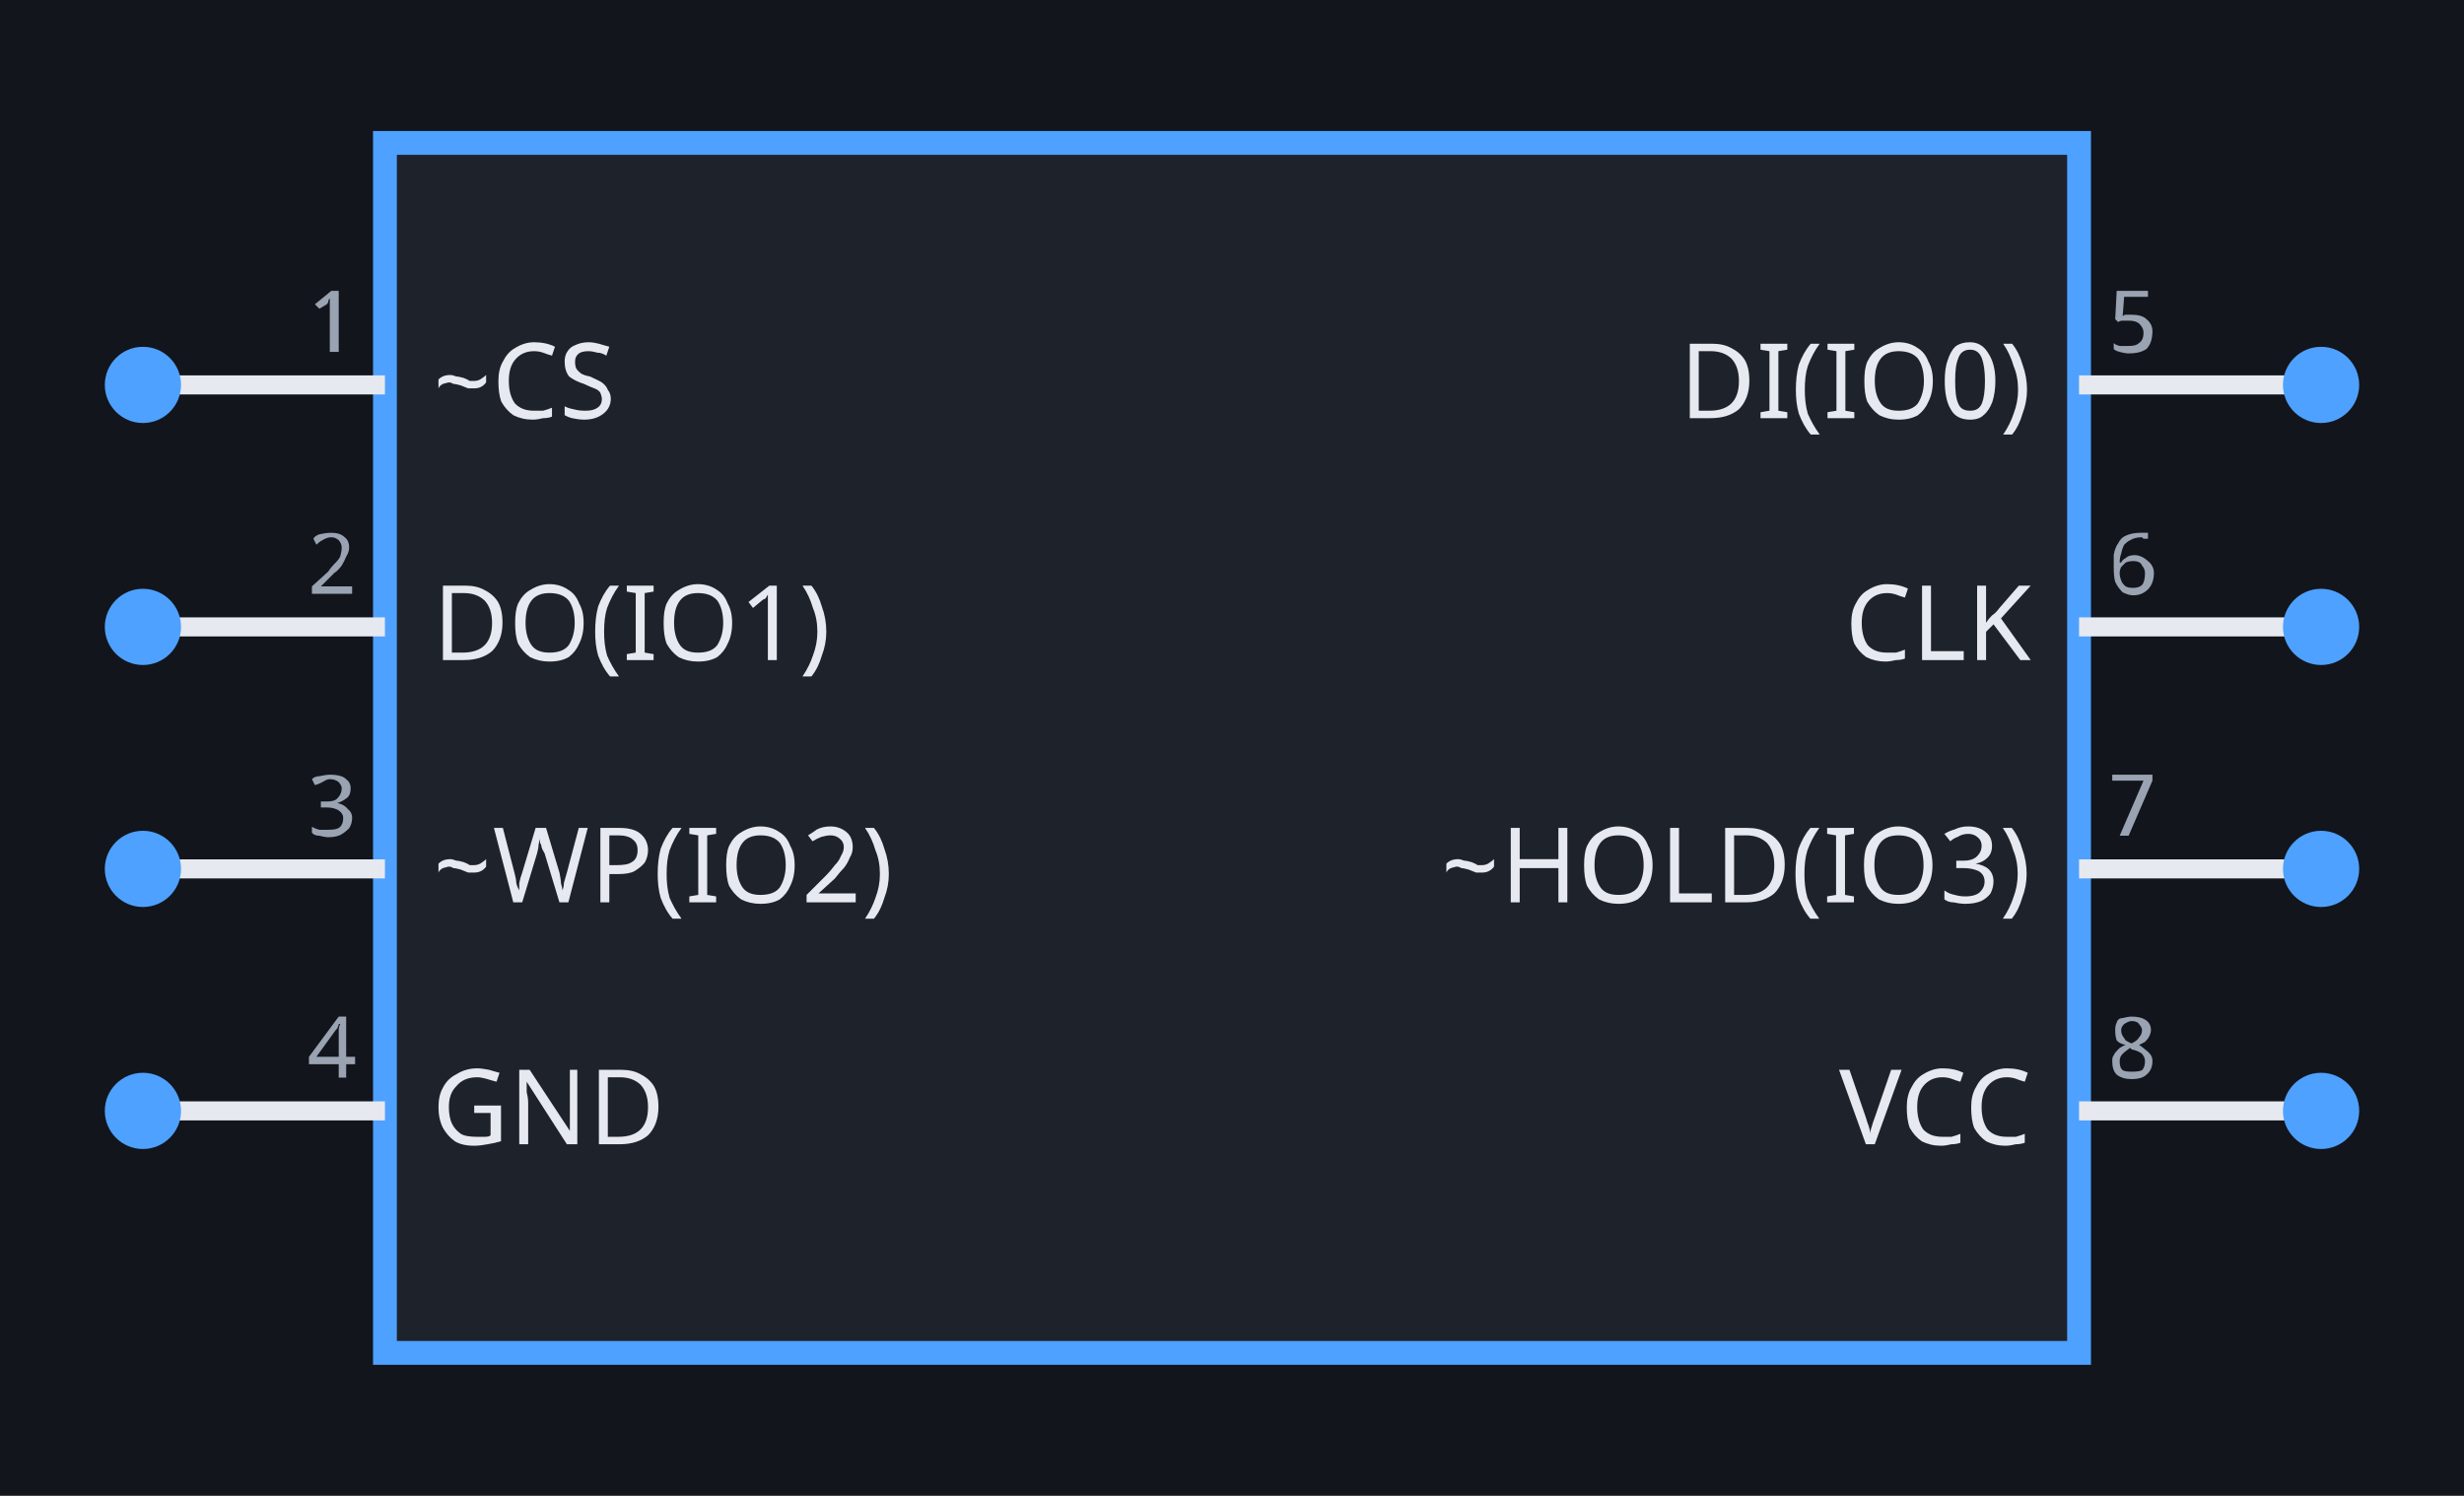
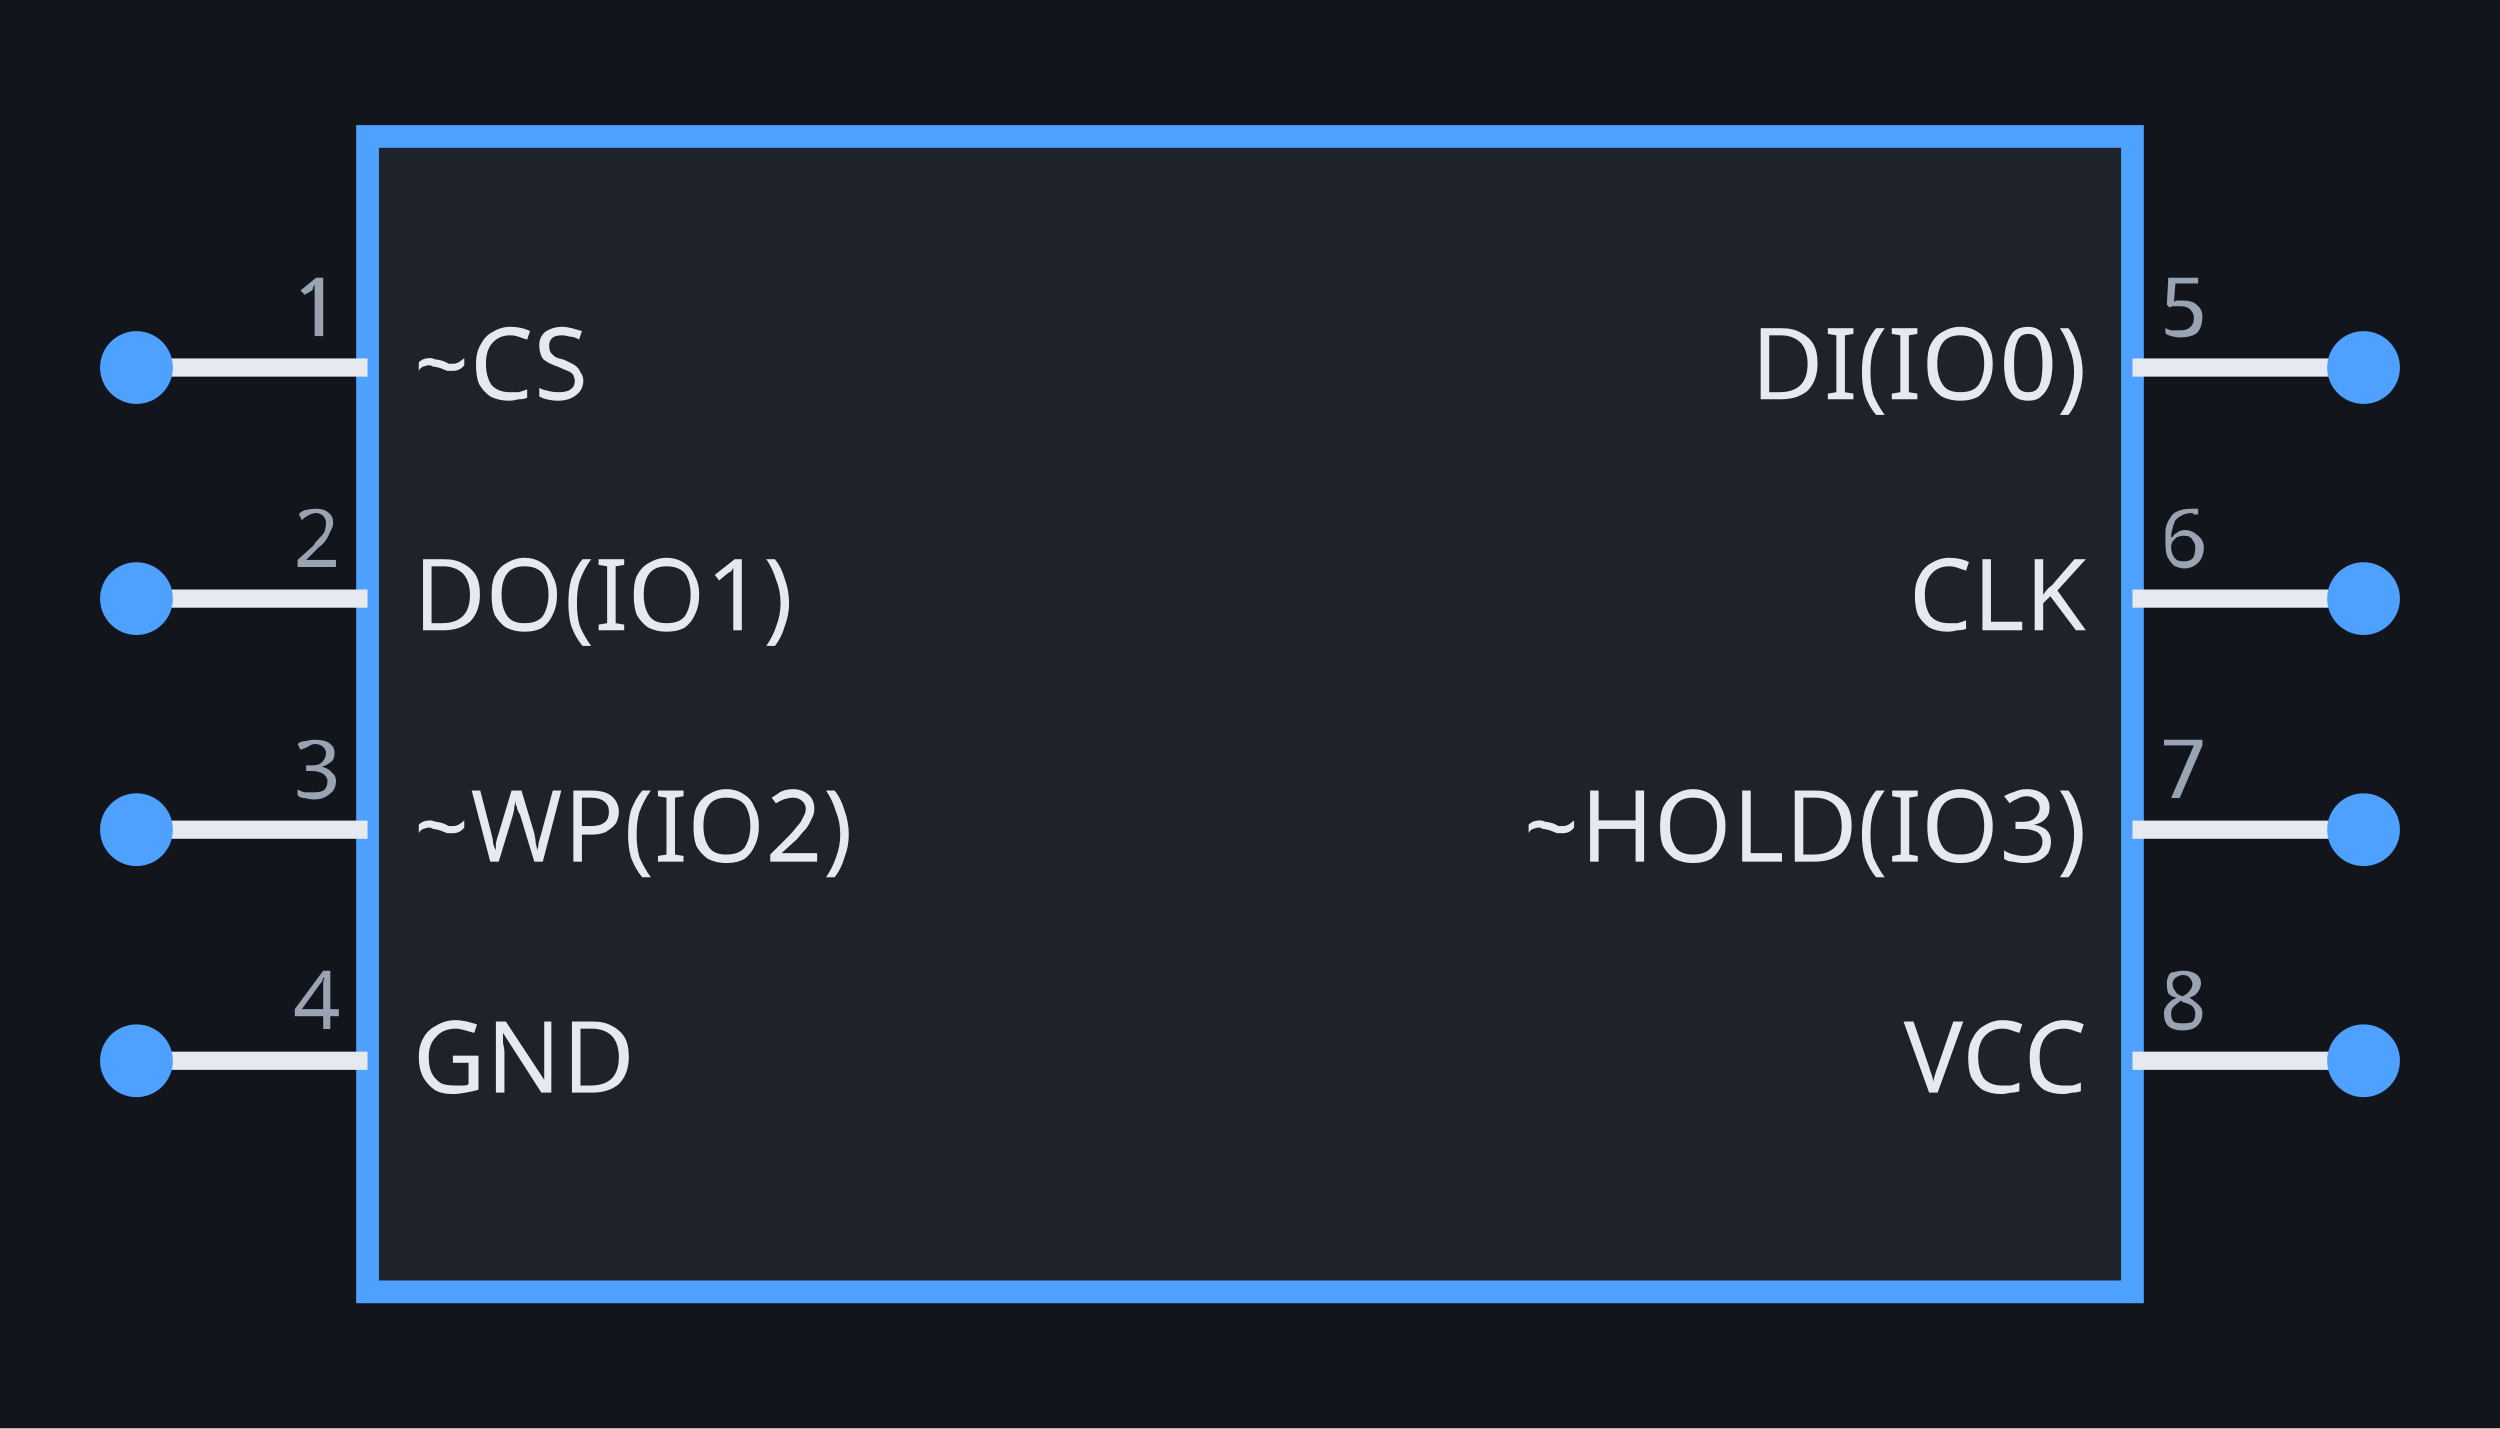
- <svg xmlns="http://www.w3.org/2000/svg" viewBox="-12.93 -7.85 25.86 15.70" preserveAspectRatio="xMidYMid meet" style="width:100%;height:100%">
-   <rect x="-12.93" y="-7.85" width="25.86" height="15.70" fill="#12151c" />
-   <rect x="-8.890" y="-6.350" width="17.780" height="12.700" fill="#1e222b" stroke="#4ea1ff" stroke-width="0.25" />
-   <line x1="-11.430" y1="-3.810" x2="-8.890" y2="-3.810" stroke="#e6e9ef" stroke-width="0.2" />
-   <circle cx="-11.430" cy="-3.810" r="0.4" fill="#4ea1ff" />
-   <text x="-8.390" y="-3.460" fill="#e6e9ef" font-size="1.1" text-anchor="start" font-family="sans-serif">~CS</text>
-   <text x="-9.190" y="-4.160" fill="#9aa3b2" font-size="0.9" text-anchor="end" font-family="sans-serif">1</text>
-   <line x1="-11.430" y1="-1.270" x2="-8.890" y2="-1.270" stroke="#e6e9ef" stroke-width="0.2" />
-   <circle cx="-11.430" cy="-1.270" r="0.4" fill="#4ea1ff" />
-   <text x="-8.390" y="-0.920" fill="#e6e9ef" font-size="1.1" text-anchor="start" font-family="sans-serif">DO(IO1)</text>
-   <text x="-9.190" y="-1.620" fill="#9aa3b2" font-size="0.9" text-anchor="end" font-family="sans-serif">2</text>
-   <line x1="-11.430" y1="1.270" x2="-8.890" y2="1.270" stroke="#e6e9ef" stroke-width="0.2" />
-   <circle cx="-11.430" cy="1.270" r="0.4" fill="#4ea1ff" />
-   <text x="-8.390" y="1.620" fill="#e6e9ef" font-size="1.1" text-anchor="start" font-family="sans-serif">~WP(IO2)</text>
-   <text x="-9.190" y="0.920" fill="#9aa3b2" font-size="0.9" text-anchor="end" font-family="sans-serif">3</text>
-   <line x1="-11.430" y1="3.810" x2="-8.890" y2="3.810" stroke="#e6e9ef" stroke-width="0.2" />
-   <circle cx="-11.430" cy="3.810" r="0.4" fill="#4ea1ff" />
-   <text x="-8.390" y="4.160" fill="#e6e9ef" font-size="1.1" text-anchor="start" font-family="sans-serif">GND</text>
-   <text x="-9.190" y="3.460" fill="#9aa3b2" font-size="0.9" text-anchor="end" font-family="sans-serif">4</text>
-   <line x1="11.430" y1="-3.810" x2="8.890" y2="-3.810" stroke="#e6e9ef" stroke-width="0.2" />
-   <circle cx="11.430" cy="-3.810" r="0.4" fill="#4ea1ff" />
-   <text x="8.390" y="-3.460" fill="#e6e9ef" font-size="1.1" text-anchor="end" font-family="sans-serif">DI(IO0)</text>
-   <text x="9.190" y="-4.160" fill="#9aa3b2" font-size="0.9" text-anchor="start" font-family="sans-serif">5</text>
-   <line x1="11.430" y1="-1.270" x2="8.890" y2="-1.270" stroke="#e6e9ef" stroke-width="0.2" />
-   <circle cx="11.430" cy="-1.270" r="0.4" fill="#4ea1ff" />
-   <text x="8.390" y="-0.920" fill="#e6e9ef" font-size="1.1" text-anchor="end" font-family="sans-serif">CLK</text>
-   <text x="9.190" y="-1.620" fill="#9aa3b2" font-size="0.9" text-anchor="start" font-family="sans-serif">6</text>
-   <line x1="11.430" y1="1.270" x2="8.890" y2="1.270" stroke="#e6e9ef" stroke-width="0.2" />
-   <circle cx="11.430" cy="1.270" r="0.4" fill="#4ea1ff" />
-   <text x="8.390" y="1.620" fill="#e6e9ef" font-size="1.1" text-anchor="end" font-family="sans-serif">~HOLD(IO3)</text>
-   <text x="9.190" y="0.920" fill="#9aa3b2" font-size="0.9" text-anchor="start" font-family="sans-serif">7</text>
-   <line x1="11.430" y1="3.810" x2="8.890" y2="3.810" stroke="#e6e9ef" stroke-width="0.2" />
-   <circle cx="11.430" cy="3.810" r="0.4" fill="#4ea1ff" />
-   <text x="8.390" y="4.160" fill="#e6e9ef" font-size="1.1" text-anchor="end" font-family="sans-serif">VCC</text>
-   <text x="9.190" y="3.460" fill="#9aa3b2" font-size="0.9" text-anchor="start" font-family="sans-serif">8</text>
+ <svg xmlns="http://www.w3.org/2000/svg" viewBox="-13.74 -7.85 27.48 15.70" preserveAspectRatio="xMidYMid meet" style="width:100%;height:100%">
+   <rect x="-13.74" y="-7.85" width="27.48" height="15.70" fill="#12151c" />
+   <rect x="-9.700" y="-6.350" width="19.400" height="12.700" fill="#1e222b" stroke="#4ea1ff" stroke-width="0.25" />
+   <line x1="-12.240" y1="-3.810" x2="-9.700" y2="-3.810" stroke="#e6e9ef" stroke-width="0.2" />
+   <circle cx="-12.240" cy="-3.810" r="0.4" fill="#4ea1ff" />
+   <text x="-9.200" y="-3.460" fill="#e6e9ef" font-size="1.1" text-anchor="start" font-family="sans-serif">~CS</text>
+   <text x="-10.000" y="-4.160" fill="#9aa3b2" font-size="0.9" text-anchor="end" font-family="sans-serif">1</text>
+   <line x1="-12.240" y1="-1.270" x2="-9.700" y2="-1.270" stroke="#e6e9ef" stroke-width="0.2" />
+   <circle cx="-12.240" cy="-1.270" r="0.4" fill="#4ea1ff" />
+   <text x="-9.200" y="-0.920" fill="#e6e9ef" font-size="1.1" text-anchor="start" font-family="sans-serif">DO(IO1)</text>
+   <text x="-10.000" y="-1.620" fill="#9aa3b2" font-size="0.9" text-anchor="end" font-family="sans-serif">2</text>
+   <line x1="-12.240" y1="1.270" x2="-9.700" y2="1.270" stroke="#e6e9ef" stroke-width="0.2" />
+   <circle cx="-12.240" cy="1.270" r="0.4" fill="#4ea1ff" />
+   <text x="-9.200" y="1.620" fill="#e6e9ef" font-size="1.1" text-anchor="start" font-family="sans-serif">~WP(IO2)</text>
+   <text x="-10.000" y="0.920" fill="#9aa3b2" font-size="0.9" text-anchor="end" font-family="sans-serif">3</text>
+   <line x1="-12.240" y1="3.810" x2="-9.700" y2="3.810" stroke="#e6e9ef" stroke-width="0.2" />
+   <circle cx="-12.240" cy="3.810" r="0.4" fill="#4ea1ff" />
+   <text x="-9.200" y="4.160" fill="#e6e9ef" font-size="1.1" text-anchor="start" font-family="sans-serif">GND</text>
+   <text x="-10.000" y="3.460" fill="#9aa3b2" font-size="0.9" text-anchor="end" font-family="sans-serif">4</text>
+   <line x1="12.240" y1="-3.810" x2="9.700" y2="-3.810" stroke="#e6e9ef" stroke-width="0.2" />
+   <circle cx="12.240" cy="-3.810" r="0.4" fill="#4ea1ff" />
+   <text x="9.200" y="-3.460" fill="#e6e9ef" font-size="1.1" text-anchor="end" font-family="sans-serif">DI(IO0)</text>
+   <text x="10.000" y="-4.160" fill="#9aa3b2" font-size="0.9" text-anchor="start" font-family="sans-serif">5</text>
+   <line x1="12.240" y1="-1.270" x2="9.700" y2="-1.270" stroke="#e6e9ef" stroke-width="0.2" />
+   <circle cx="12.240" cy="-1.270" r="0.4" fill="#4ea1ff" />
+   <text x="9.200" y="-0.920" fill="#e6e9ef" font-size="1.1" text-anchor="end" font-family="sans-serif">CLK</text>
+   <text x="10.000" y="-1.620" fill="#9aa3b2" font-size="0.9" text-anchor="start" font-family="sans-serif">6</text>
+   <line x1="12.240" y1="1.270" x2="9.700" y2="1.270" stroke="#e6e9ef" stroke-width="0.2" />
+   <circle cx="12.240" cy="1.270" r="0.4" fill="#4ea1ff" />
+   <text x="9.200" y="1.620" fill="#e6e9ef" font-size="1.1" text-anchor="end" font-family="sans-serif">~HOLD(IO3)</text>
+   <text x="10.000" y="0.920" fill="#9aa3b2" font-size="0.9" text-anchor="start" font-family="sans-serif">7</text>
+   <line x1="12.240" y1="3.810" x2="9.700" y2="3.810" stroke="#e6e9ef" stroke-width="0.2" />
+   <circle cx="12.240" cy="3.810" r="0.4" fill="#4ea1ff" />
+   <text x="9.200" y="4.160" fill="#e6e9ef" font-size="1.1" text-anchor="end" font-family="sans-serif">VCC</text>
+   <text x="10.000" y="3.460" fill="#9aa3b2" font-size="0.9" text-anchor="start" font-family="sans-serif">8</text>
</svg>
